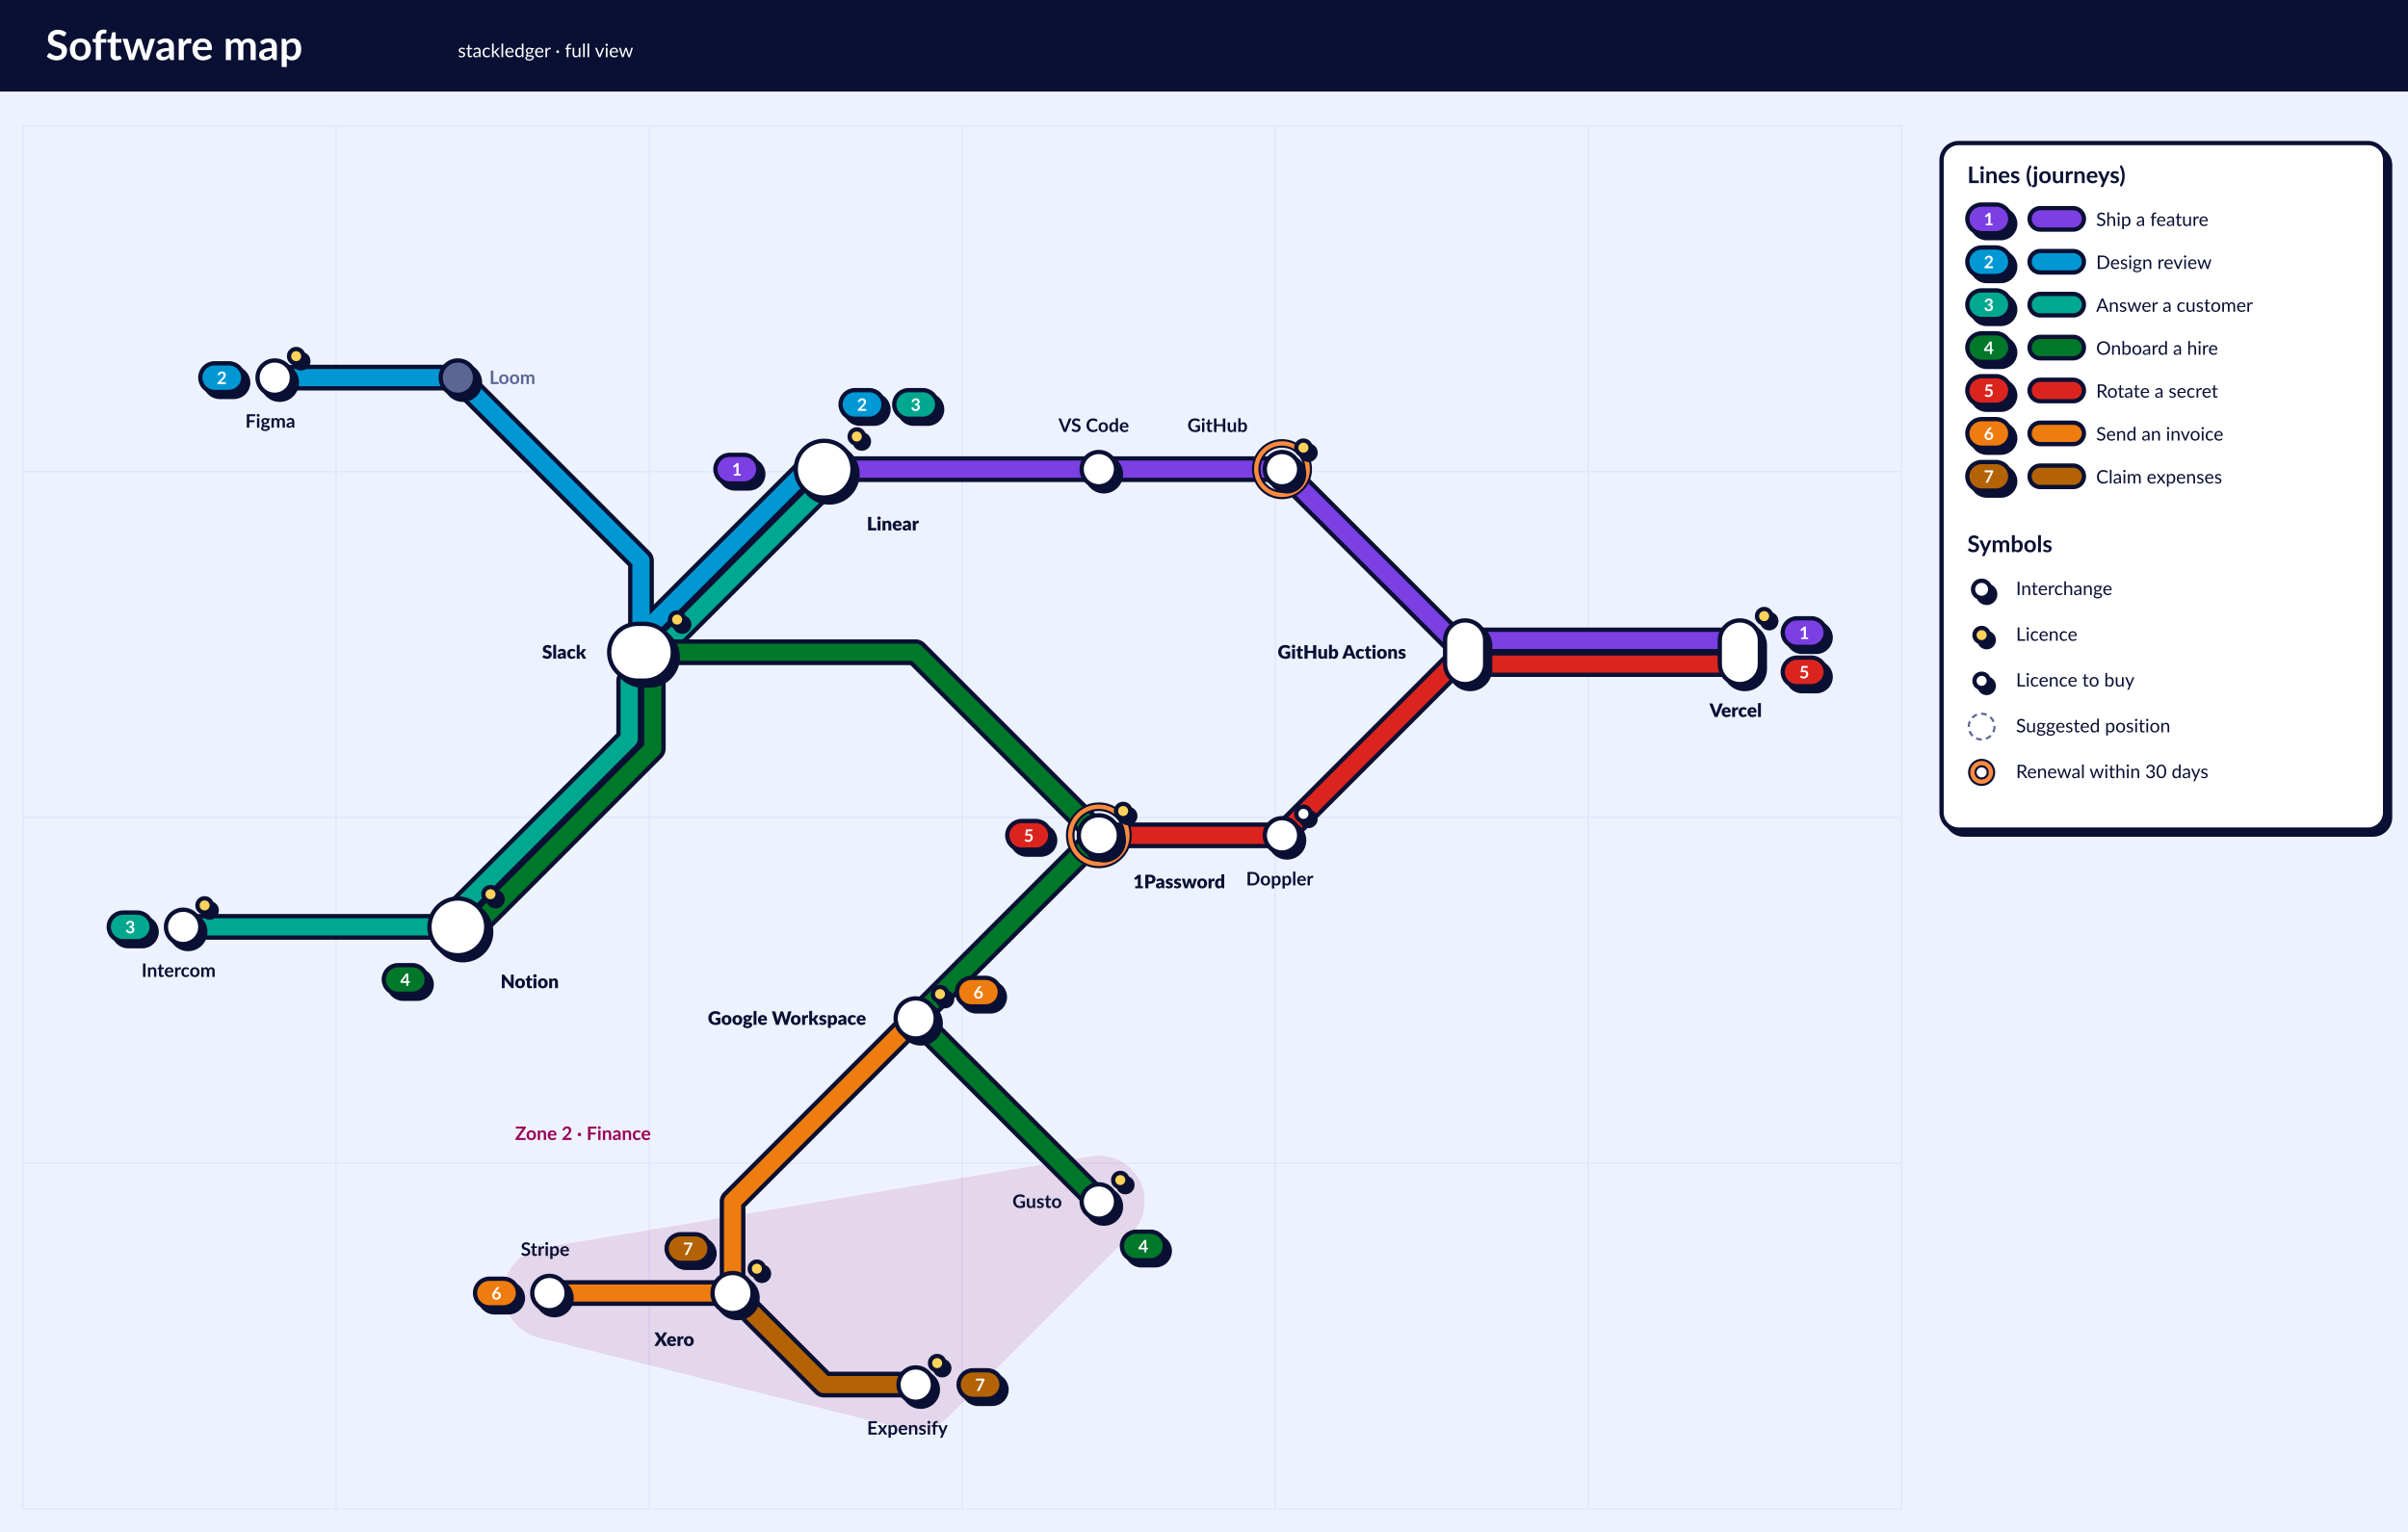
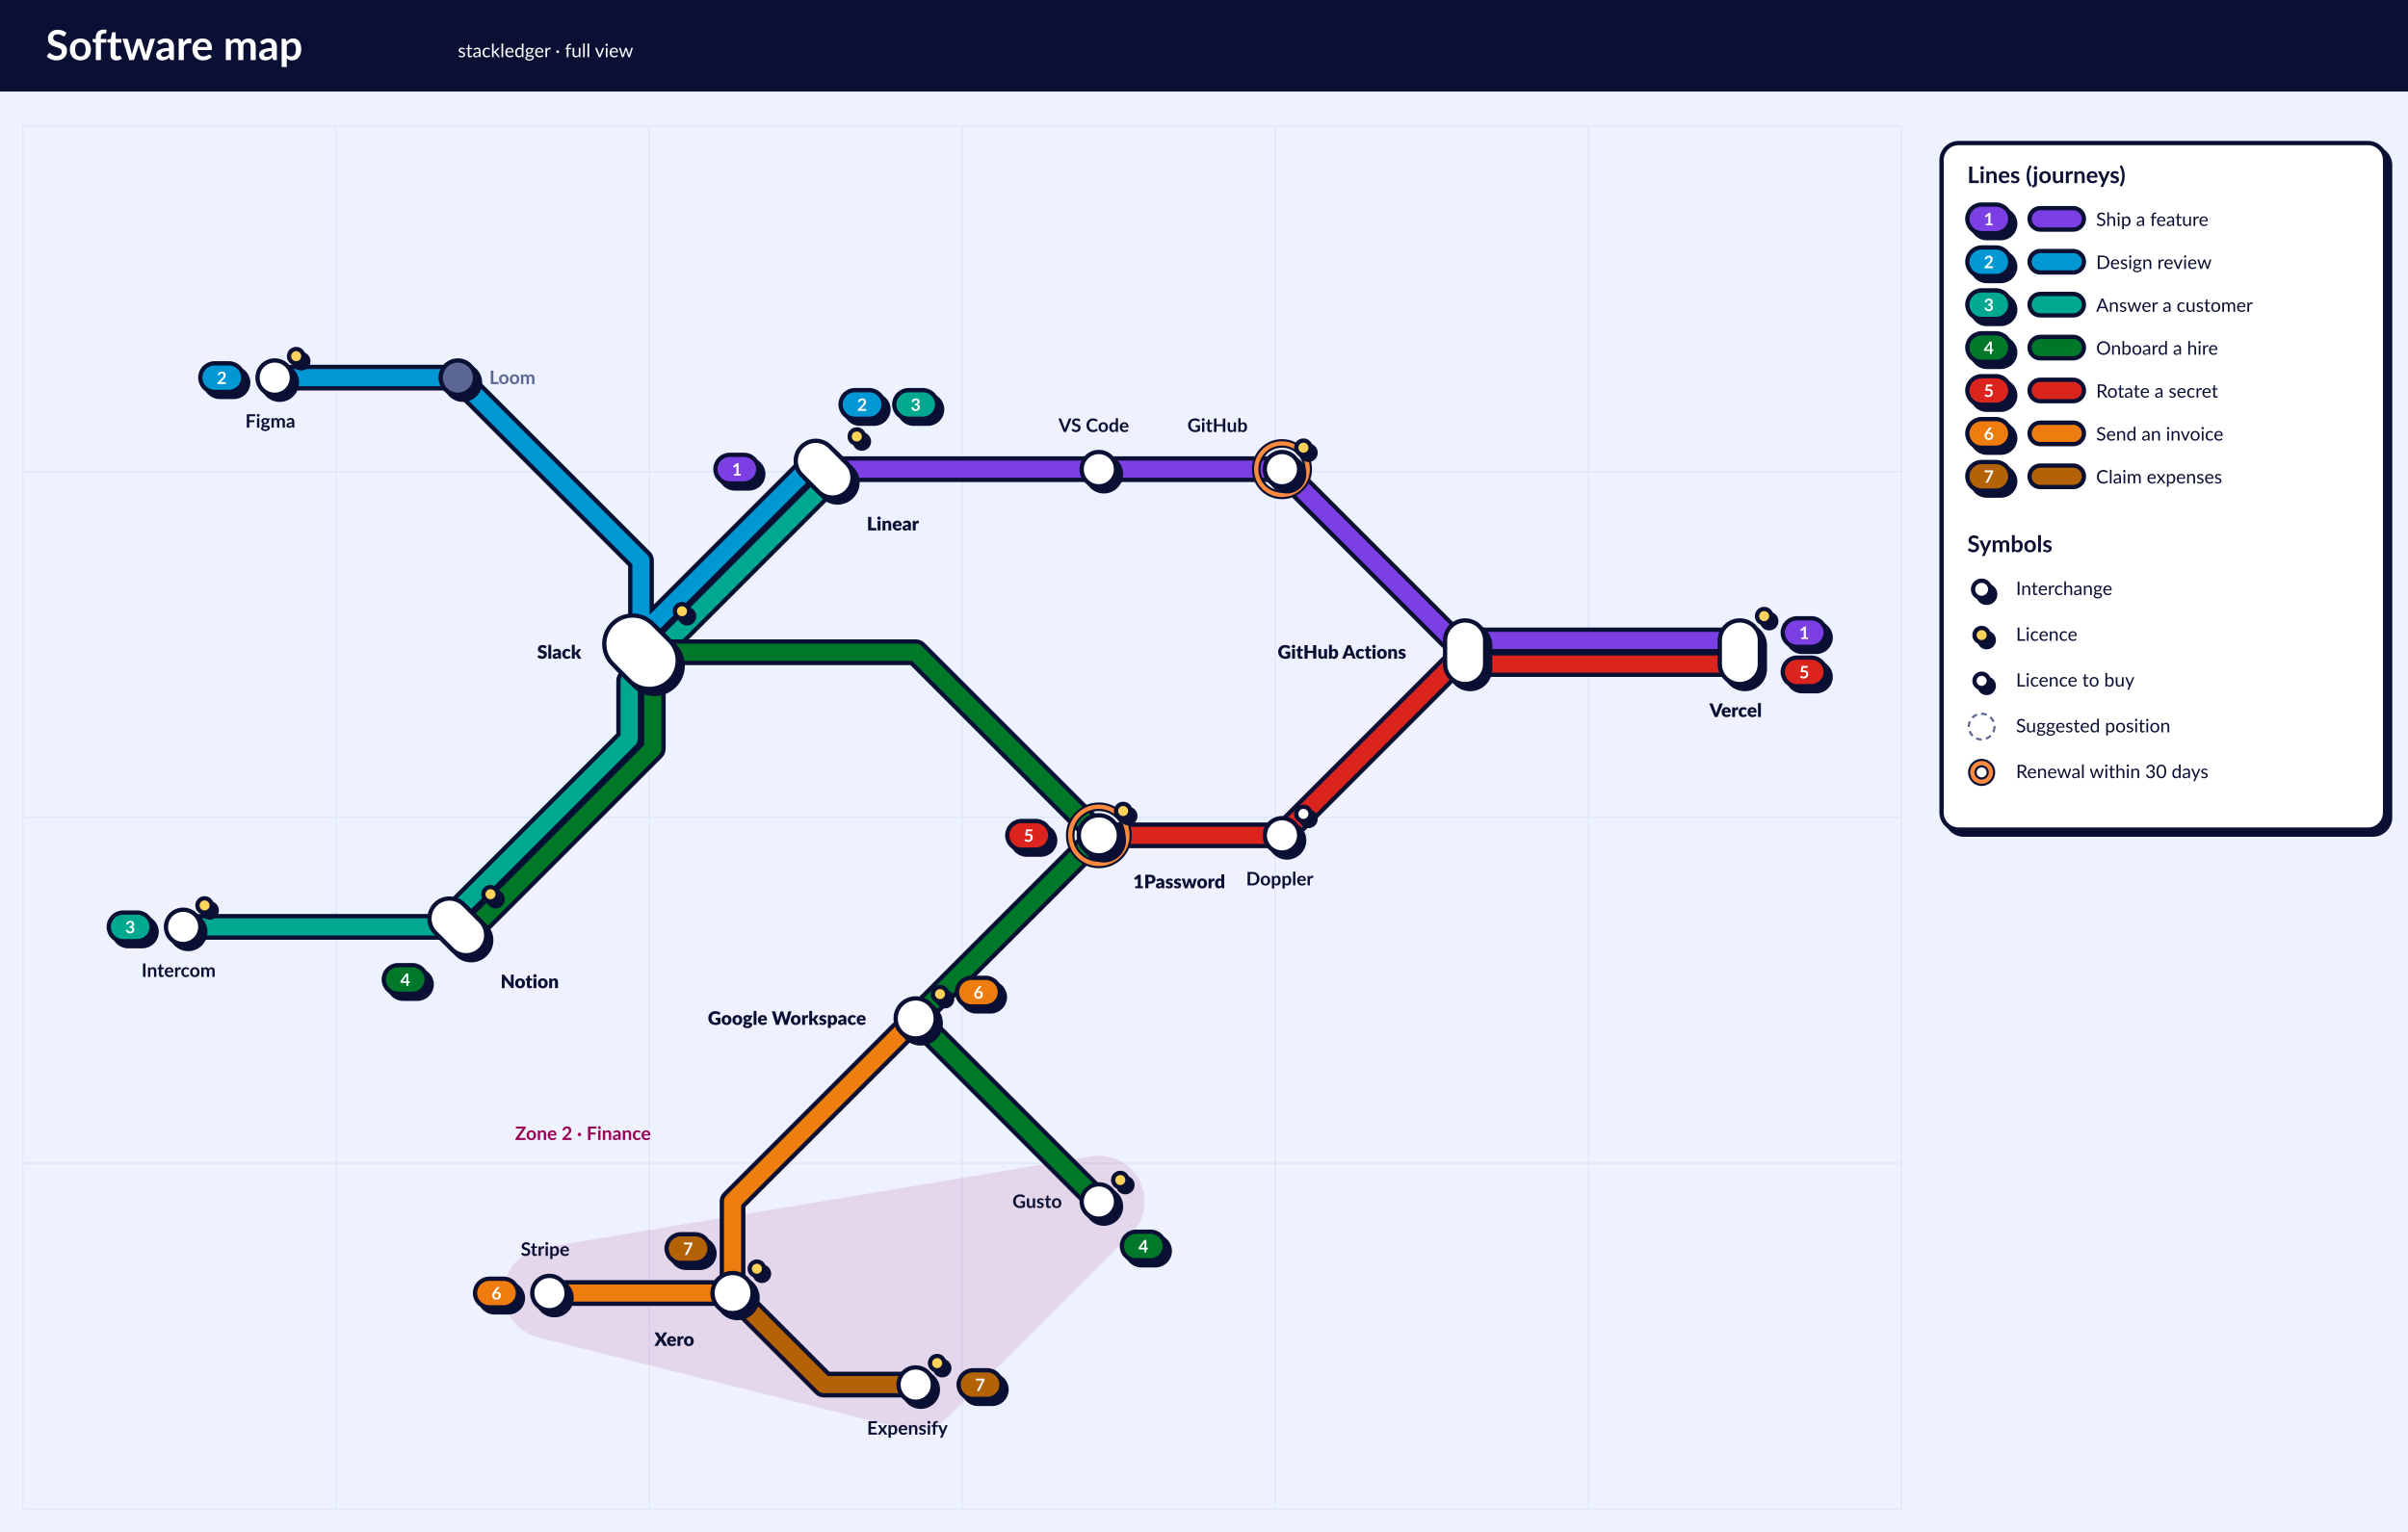
<svg xmlns="http://www.w3.org/2000/svg" role="img" viewBox="-64 -136 1683 1071" width="1683" height="1071" font-family="Lato, Helvetica Neue, Helvetica, Arial, sans-serif">
  <g>
    <rect x="-64" y="-136" width="1683" height="1071" fill="#EEF2FF" />
  </g>
  <g>
    <rect x="-48" y="-48" width="1313" height="967" fill="none" stroke="#E0E7FB" stroke-width="1" />
    <line x1="170.83" y1="-48" x2="170.83" y2="919" stroke="#E0E7FB" stroke-width="1" />
    <line x1="389.67" y1="-48" x2="389.67" y2="919" stroke="#E0E7FB" stroke-width="1" />
    <line x1="608.5" y1="-48" x2="608.5" y2="919" stroke="#E0E7FB" stroke-width="1" />
    <line x1="827.33" y1="-48" x2="827.33" y2="919" stroke="#E0E7FB" stroke-width="1" />
    <line x1="1046.17" y1="-48" x2="1046.17" y2="919" stroke="#E0E7FB" stroke-width="1" />
    <line x1="-48" y1="193.75" x2="1265" y2="193.75" stroke="#E0E7FB" stroke-width="1" />
    <line x1="-48" y1="435.5" x2="1265" y2="435.5" stroke="#E0E7FB" stroke-width="1" />
    <line x1="-48" y1="677.25" x2="1265" y2="677.25" stroke="#E0E7FB" stroke-width="1" />
  </g>
  <g>
    <g opacity="0.12">
      <polygon points="320,768 704,704 576,832" fill="#9B0056" stroke="#9B0056" stroke-width="64" stroke-linejoin="round" />
    </g>
    <text x="296" y="661" fill="#9B0056" font-size="13" font-weight="700">Zone 2 · Finance</text>
  </g>
  <g>
    <g data-ref="line:ship" data-line="line:ship">
      <path d="M512,192 L832,192 L951.75,311.75 L1152,311.75" fill="none" stroke="#0A1033" stroke-width="18" stroke-linejoin="round" stroke-linecap="round" />
      <path d="M512,192 L832,192 L951.75,311.75 L1152,311.75" fill="none" stroke="#7B3FE4" stroke-width="12" stroke-linejoin="round" stroke-linecap="round" />
    </g>
    <g data-ref="line:design" data-line="line:design">
      <path d="M128,128 L256,128 L384,256 L384,320 L378.17,314.17 L506.17,186.17" fill="none" stroke="#0A1033" stroke-width="18" stroke-linejoin="round" stroke-linecap="round" />
      <path d="M128,128 L256,128 L384,256 L384,320 L378.17,314.17 L506.17,186.17" fill="none" stroke="#0098D4" stroke-width="12" stroke-linejoin="round" stroke-linecap="round" />
    </g>
    <g data-ref="line:support" data-line="line:support">
      <path d="M64,512 L244.33,512 L375.75,380.58 L375.75,339.92 L517.83,197.83" fill="none" stroke="#0A1033" stroke-width="18" stroke-linejoin="round" stroke-linecap="round" />
      <path d="M64,512 L244.33,512 L375.75,380.58 L375.75,339.92 L517.83,197.83" fill="none" stroke="#00A88F" stroke-width="12" stroke-linejoin="round" stroke-linecap="round" />
    </g>
    <g data-ref="line:onboard" data-line="line:onboard">
      <path d="M704,704 L576,576 L704,448 L576,320 L392.25,320 L392.25,387.42 L261.83,517.83" fill="none" stroke="#0A1033" stroke-width="18" stroke-linejoin="round" stroke-linecap="round" />
      <path d="M704,704 L576,576 L704,448 L576,320 L392.25,320 L392.25,387.42 L261.83,517.83" fill="none" stroke="#00782A" stroke-width="12" stroke-linejoin="round" stroke-linecap="round" />
    </g>
    <g data-ref="line:secrets" data-line="line:secrets">
      <path d="M704,448 L832,448 L951.75,328.25 L1152,328.25" fill="none" stroke="#0A1033" stroke-width="18" stroke-linejoin="round" stroke-linecap="round" />
      <path d="M704,448 L832,448 L951.75,328.25 L1152,328.25" fill="none" stroke="#DC241F" stroke-width="12" stroke-linejoin="round" stroke-linecap="round" />
    </g>
    <g data-ref="line:invoice" data-line="line:invoice">
      <path d="M320,768 L448,768 L448,704 L576,576" fill="none" stroke="#0A1033" stroke-width="18" stroke-linejoin="round" stroke-linecap="round" />
      <path d="M320,768 L448,768 L448,704 L576,576" fill="none" stroke="#EE7C0E" stroke-width="12" stroke-linejoin="round" stroke-linecap="round" />
    </g>
    <g data-ref="line:expenses" data-line="line:expenses">
      <path d="M576,832 L512,832 L448,768" fill="none" stroke="#0A1033" stroke-width="18" stroke-linejoin="round" stroke-linecap="round" />
      <path d="M576,832 L512,832 L448,768" fill="none" stroke="#B36305" stroke-width="12" stroke-linejoin="round" stroke-linecap="round" />
    </g>
    <g data-line="line:ship">
      <rect x="439.5" y="185.5" width="30" height="20" fill="#0A1033" stroke="#0A1033" stroke-width="3" rx="10" />
      <rect x="436" y="182" width="30" height="20" fill="#7B3FE4" stroke="#0A1033" stroke-width="3" rx="10" />
      <text x="451" y="196.5" fill="#FFFFFF" font-size="12" font-weight="700" text-anchor="middle">1</text>
    </g>
    <g data-line="line:ship">
      <rect x="1185.5" y="299.75" width="30" height="20" fill="#0A1033" stroke="#0A1033" stroke-width="3" rx="10" />
      <rect x="1182" y="296.25" width="30" height="20" fill="#7B3FE4" stroke="#0A1033" stroke-width="3" rx="10" />
      <text x="1197" y="310.75" fill="#FFFFFF" font-size="12" font-weight="700" text-anchor="middle">1</text>
    </g>
    <g data-line="line:secrets">
      <rect x="1185.5" y="327.25" width="30" height="20" fill="#0A1033" stroke="#0A1033" stroke-width="3" rx="10" />
      <rect x="1182" y="323.75" width="30" height="20" fill="#DC241F" stroke="#0A1033" stroke-width="3" rx="10" />
      <text x="1197" y="338.25" fill="#FFFFFF" font-size="12" font-weight="700" text-anchor="middle">5</text>
    </g>
    <g data-line="line:design">
      <rect x="79.5" y="121.5" width="30" height="20" fill="#0A1033" stroke="#0A1033" stroke-width="3" rx="10" />
      <rect x="76" y="118" width="30" height="20" fill="#0098D4" stroke="#0A1033" stroke-width="3" rx="10" />
      <text x="91" y="132.5" fill="#FFFFFF" font-size="12" font-weight="700" text-anchor="middle">2</text>
    </g>
    <g data-line="line:design">
      <rect x="527" y="140.25" width="30" height="20" fill="#0A1033" stroke="#0A1033" stroke-width="3" rx="10" />
      <rect x="523.5" y="136.75" width="30" height="20" fill="#0098D4" stroke="#0A1033" stroke-width="3" rx="10" />
      <text x="538.5" y="151.25" fill="#FFFFFF" font-size="12" font-weight="700" text-anchor="middle">2</text>
    </g>
    <g data-line="line:support">
      <rect x="564.5" y="140.25" width="30" height="20" fill="#0A1033" stroke="#0A1033" stroke-width="3" rx="10" />
      <rect x="561" y="136.75" width="30" height="20" fill="#00A88F" stroke="#0A1033" stroke-width="3" rx="10" />
      <text x="576" y="151.25" fill="#FFFFFF" font-size="12" font-weight="700" text-anchor="middle">3</text>
    </g>
    <g data-line="line:support">
      <rect x="15.5" y="505.5" width="30" height="20" fill="#0A1033" stroke="#0A1033" stroke-width="3" rx="10" />
      <rect x="12" y="502" width="30" height="20" fill="#00A88F" stroke="#0A1033" stroke-width="3" rx="10" />
      <text x="27" y="516.5" fill="#FFFFFF" font-size="12" font-weight="700" text-anchor="middle">3</text>
    </g>
    <g data-line="line:onboard">
      <rect x="723.61" y="728.61" width="30" height="20" fill="#0A1033" stroke="#0A1033" stroke-width="3" rx="10" />
      <rect x="720.11" y="725.11" width="30" height="20" fill="#00782A" stroke="#0A1033" stroke-width="3" rx="10" />
      <text x="735.11" y="739.61" fill="#FFFFFF" font-size="12" font-weight="700" text-anchor="middle">4</text>
    </g>
    <g data-line="line:onboard">
      <rect x="207.73" y="542.27" width="30" height="20" fill="#0A1033" stroke="#0A1033" stroke-width="3" rx="10" />
      <rect x="204.23" y="538.77" width="30" height="20" fill="#00782A" stroke="#0A1033" stroke-width="3" rx="10" />
      <text x="219.23" y="553.27" fill="#FFFFFF" font-size="12" font-weight="700" text-anchor="middle">4</text>
    </g>
    <g data-line="line:secrets">
      <rect x="643.5" y="441.5" width="30" height="20" fill="#0A1033" stroke="#0A1033" stroke-width="3" rx="10" />
      <rect x="640" y="438" width="30" height="20" fill="#DC241F" stroke="#0A1033" stroke-width="3" rx="10" />
      <text x="655" y="452.5" fill="#FFFFFF" font-size="12" font-weight="700" text-anchor="middle">5</text>
    </g>
    <g data-line="line:invoice">
      <rect x="271.5" y="761.5" width="30" height="20" fill="#0A1033" stroke="#0A1033" stroke-width="3" rx="10" />
      <rect x="268" y="758" width="30" height="20" fill="#EE7C0E" stroke="#0A1033" stroke-width="3" rx="10" />
      <text x="283" y="772.5" fill="#FFFFFF" font-size="12" font-weight="700" text-anchor="middle">6</text>
    </g>
    <g data-line="line:invoice">
      <rect x="608.34" y="551.12" width="30" height="20" fill="#0A1033" stroke="#0A1033" stroke-width="3" rx="10" />
      <rect x="604.84" y="547.62" width="30" height="20" fill="#EE7C0E" stroke="#0A1033" stroke-width="3" rx="10" />
      <text x="619.84" y="562.12" fill="#FFFFFF" font-size="12" font-weight="700" text-anchor="middle">6</text>
    </g>
    <g data-line="line:expenses">
      <rect x="609.5" y="825.5" width="30" height="20" fill="#0A1033" stroke="#0A1033" stroke-width="3" rx="10" />
      <rect x="606" y="822" width="30" height="20" fill="#B36305" stroke="#0A1033" stroke-width="3" rx="10" />
      <text x="621" y="836.5" fill="#FFFFFF" font-size="12" font-weight="700" text-anchor="middle">7</text>
    </g>
    <g data-line="line:expenses">
      <rect x="405.39" y="730.39" width="30" height="20" fill="#0A1033" stroke="#0A1033" stroke-width="3" rx="10" />
      <rect x="401.89" y="726.89" width="30" height="20" fill="#B36305" stroke="#0A1033" stroke-width="3" rx="10" />
      <text x="416.89" y="741.39" fill="#FFFFFF" font-size="12" font-weight="700" text-anchor="middle">7</text>
    </g>
  </g>
  <g>
    <g data-ref="component:actions" data-line="line:ship line:secrets">
-       <rect x="949.5" y="301.25" width="28" height="44.5" fill="#0A1033" stroke="#0A1033" stroke-width="3" rx="14" />
-       <rect x="946" y="297.75" width="28" height="44.5" fill="#FFFFFF" stroke="#0A1033" stroke-width="3" rx="14" />
+       <path d="M977.5,331.75 L977.5,315.25 A14,14 0 0 0 949.5,315.25 L949.5,331.75 A14,14 0 0 0 977.5,331.75 Z" fill="#0A1033" stroke="#0A1033" stroke-width="3" />
+       <path d="M974,328.25 L974,311.75 A14,14 0 0 0 946,311.75 L946,328.25 A14,14 0 0 0 974,328.25 Z" fill="#FFFFFF" stroke="#0A1033" stroke-width="3" />
    </g>
    <g data-ref="component:doppler" data-line="line:secrets">
      <circle cx="835.5" cy="451.5" r="12" fill="#0A1033" stroke="#0A1033" stroke-width="3" />
      <circle cx="832" cy="448" r="12" fill="#FFFFFF" stroke="#0A1033" stroke-width="3" />
      <circle cx="850.5" cy="436.5" r="5" fill="#0A1033" stroke="#0A1033" stroke-width="3" />
      <circle cx="847" cy="433" r="5" fill="#FFFFFF" stroke="#0A1033" stroke-width="3" />
    </g>
    <g data-ref="component:expensify" data-line="line:expenses" data-zone="finance">
      <circle cx="579.5" cy="835.5" r="12" fill="#0A1033" stroke="#0A1033" stroke-width="3" />
      <circle cx="576" cy="832" r="12" fill="#FFFFFF" stroke="#0A1033" stroke-width="3" />
      <circle cx="594.5" cy="820.5" r="5" fill="#0A1033" stroke="#0A1033" stroke-width="3" />
      <circle cx="591" cy="817" r="5" fill="#FFD25A" stroke="#0A1033" stroke-width="3" />
    </g>
    <g data-ref="component:figma" data-line="line:design">
      <circle cx="131.5" cy="131.5" r="12" fill="#0A1033" stroke="#0A1033" stroke-width="3" />
      <circle cx="128" cy="128" r="12" fill="#FFFFFF" stroke="#0A1033" stroke-width="3" />
      <circle cx="146.5" cy="116.5" r="5" fill="#0A1033" stroke="#0A1033" stroke-width="3" />
      <circle cx="143" cy="113" r="5" fill="#FFD25A" stroke="#0A1033" stroke-width="3" />
    </g>
    <g data-ref="component:github" data-line="line:ship">
      <circle cx="832" cy="192" r="18" fill="none" stroke="#0A1033" stroke-width="6" />
      <circle cx="832" cy="192" r="18" fill="none" stroke="#FF8A3D" stroke-width="3" />
      <circle cx="835.5" cy="195.5" r="12" fill="#0A1033" stroke="#0A1033" stroke-width="3" />
      <circle cx="832" cy="192" r="12" fill="#FFFFFF" stroke="#0A1033" stroke-width="3" />
      <circle cx="850.5" cy="180.5" r="5" fill="#0A1033" stroke="#0A1033" stroke-width="3" />
      <circle cx="847" cy="177" r="5" fill="#FFD25A" stroke="#0A1033" stroke-width="3" />
    </g>
    <g data-ref="component:google" data-line="line:onboard line:invoice">
-       <rect x="565.5" y="565.5" width="28" height="28" fill="#0A1033" stroke="#0A1033" stroke-width="3" rx="14" />
-       <rect x="562" y="562" width="28" height="28" fill="#FFFFFF" stroke="#0A1033" stroke-width="3" rx="14" />
+       <circle cx="579.5" cy="579.5" r="14" fill="#0A1033" stroke="#0A1033" stroke-width="3" />
+       <circle cx="576" cy="576" r="14" fill="#FFFFFF" stroke="#0A1033" stroke-width="3" />
      <circle cx="596.5" cy="562.5" r="5" fill="#0A1033" stroke="#0A1033" stroke-width="3" />
      <circle cx="593" cy="559" r="5" fill="#FFD25A" stroke="#0A1033" stroke-width="3" />
    </g>
    <g data-ref="component:gusto" data-line="line:onboard" data-zone="finance">
      <circle cx="707.5" cy="707.5" r="12" fill="#0A1033" stroke="#0A1033" stroke-width="3" />
      <circle cx="704" cy="704" r="12" fill="#FFFFFF" stroke="#0A1033" stroke-width="3" />
      <circle cx="722.5" cy="692.5" r="5" fill="#0A1033" stroke="#0A1033" stroke-width="3" />
      <circle cx="719" cy="689" r="5" fill="#FFD25A" stroke="#0A1033" stroke-width="3" />
    </g>
    <g data-ref="component:intercom" data-line="line:support">
      <circle cx="67.5" cy="515.5" r="12" fill="#0A1033" stroke="#0A1033" stroke-width="3" />
      <circle cx="64" cy="512" r="12" fill="#FFFFFF" stroke="#0A1033" stroke-width="3" />
      <circle cx="82.5" cy="500.5" r="5" fill="#0A1033" stroke="#0A1033" stroke-width="3" />
      <circle cx="79" cy="497" r="5" fill="#FFD25A" stroke="#0A1033" stroke-width="3" />
    </g>
    <g data-ref="component:linear" data-line="line:ship line:design line:support">
-       <rect x="495.67" y="175.67" width="39.67" height="39.67" fill="#0A1033" stroke="#0A1033" stroke-width="3" rx="19.83" />
-       <rect x="492.17" y="172.17" width="39.67" height="39.67" fill="#FFFFFF" stroke="#0A1033" stroke-width="3" rx="19.83" />
+       <path d="M531.23,191.43 L519.57,179.77 A14,14 0 0 0 499.77,199.57 L511.43,211.23 A14,14 0 0 0 531.23,191.43 Z" fill="#0A1033" stroke="#0A1033" stroke-width="3" />
+       <path d="M527.73,187.93 L516.07,176.27 A14,14 0 0 0 496.27,196.07 L507.93,207.73 A14,14 0 0 0 527.73,187.93 Z" fill="#FFFFFF" stroke="#0A1033" stroke-width="3" />
      <circle cx="538.33" cy="172.67" r="5" fill="#0A1033" stroke="#0A1033" stroke-width="3" />
      <circle cx="534.83" cy="169.17" r="5" fill="#FFD25A" stroke="#0A1033" stroke-width="3" />
    </g>
    <g data-ref="component:loom" data-line="line:design">
      <circle cx="259.5" cy="131.5" r="12" fill="#0A1033" stroke="#0A1033" stroke-width="3" />
      <circle cx="256" cy="128" r="12" fill="#5B6694" stroke="#0A1033" stroke-width="3" />
    </g>
    <g data-ref="component:notion" data-line="line:support line:onboard">
-       <rect x="239.67" y="495.67" width="39.67" height="39.67" fill="#0A1033" stroke="#0A1033" stroke-width="3" rx="19.83" />
-       <rect x="236.17" y="492.17" width="39.67" height="39.67" fill="#FFFFFF" stroke="#0A1033" stroke-width="3" rx="19.83" />
+       <path d="M275.23,511.43 L263.57,499.77 A14,14 0 0 0 243.77,519.57 L255.43,531.23 A14,14 0 0 0 275.23,511.43 Z" fill="#0A1033" stroke="#0A1033" stroke-width="3" />
+       <path d="M271.73,507.93 L260.07,496.27 A14,14 0 0 0 240.27,516.07 L251.93,527.73 A14,14 0 0 0 271.73,507.93 Z" fill="#FFFFFF" stroke="#0A1033" stroke-width="3" />
      <circle cx="282.33" cy="492.67" r="5" fill="#0A1033" stroke="#0A1033" stroke-width="3" />
      <circle cx="278.83" cy="489.17" r="5" fill="#FFD25A" stroke="#0A1033" stroke-width="3" />
    </g>
    <g data-ref="component:onepass" data-line="line:onboard line:secrets">
      <circle cx="704" cy="448" r="20" fill="none" stroke="#0A1033" stroke-width="6" />
      <circle cx="704" cy="448" r="20" fill="none" stroke="#FF8A3D" stroke-width="3" />
-       <rect x="693.5" y="437.5" width="28" height="28" fill="#0A1033" stroke="#0A1033" stroke-width="3" rx="14" />
-       <rect x="690" y="434" width="28" height="28" fill="#FFFFFF" stroke="#0A1033" stroke-width="3" rx="14" />
+       <circle cx="707.5" cy="451.5" r="14" fill="#0A1033" stroke="#0A1033" stroke-width="3" />
+       <circle cx="704" cy="448" r="14" fill="#FFFFFF" stroke="#0A1033" stroke-width="3" />
      <circle cx="724.5" cy="434.5" r="5" fill="#0A1033" stroke="#0A1033" stroke-width="3" />
      <circle cx="721" cy="431" r="5" fill="#FFD25A" stroke="#0A1033" stroke-width="3" />
    </g>
    <g data-ref="component:slack" data-line="line:design line:support line:onboard">
-       <rect x="365.25" y="303.67" width="44.5" height="39.67" fill="#0A1033" stroke="#0A1033" stroke-width="3" rx="19.83" />
-       <rect x="361.75" y="300.17" width="44.5" height="39.67" fill="#FFFFFF" stroke="#0A1033" stroke-width="3" rx="19.83" />
-       <circle cx="412.75" cy="300.67" r="5" fill="#0A1033" stroke="#0A1033" stroke-width="3" />
-       <circle cx="409.25" cy="297.17" r="5" fill="#FFD25A" stroke="#0A1033" stroke-width="3" />
+       <path d="M407.36,315.31 L395.69,303.64 A19.83,19.83 0 0 0 367.64,331.69 L379.31,343.36 A19.83,19.83 0 0 0 407.36,315.31 Z" fill="#0A1033" stroke="#0A1033" stroke-width="3" />
+       <path d="M403.86,311.81 L392.19,300.14 A19.83,19.83 0 0 0 364.14,328.19 L375.81,339.86 A19.83,19.83 0 0 0 403.86,311.81 Z" fill="#FFFFFF" stroke="#0A1033" stroke-width="3" />
+       <circle cx="416.17" cy="294.83" r="5" fill="#0A1033" stroke="#0A1033" stroke-width="3" />
+       <circle cx="412.67" cy="291.33" r="5" fill="#FFD25A" stroke="#0A1033" stroke-width="3" />
    </g>
    <g data-ref="component:stripe" data-line="line:invoice" data-zone="finance">
      <circle cx="323.5" cy="771.5" r="12" fill="#0A1033" stroke="#0A1033" stroke-width="3" />
      <circle cx="320" cy="768" r="12" fill="#FFFFFF" stroke="#0A1033" stroke-width="3" />
    </g>
    <g data-ref="component:vercel" data-line="line:ship line:secrets">
-       <rect x="1141.5" y="301.25" width="28" height="44.5" fill="#0A1033" stroke="#0A1033" stroke-width="3" rx="14" />
-       <rect x="1138" y="297.75" width="28" height="44.5" fill="#FFFFFF" stroke="#0A1033" stroke-width="3" rx="14" />
+       <path d="M1141.5,315.25 L1141.5,331.75 A14,14 0 0 0 1169.5,331.75 L1169.5,315.25 A14,14 0 0 0 1141.5,315.25 Z" fill="#0A1033" stroke="#0A1033" stroke-width="3" />
+       <path d="M1138,311.75 L1138,328.25 A14,14 0 0 0 1166,328.25 L1166,311.75 A14,14 0 0 0 1138,311.75 Z" fill="#FFFFFF" stroke="#0A1033" stroke-width="3" />
      <circle cx="1172.5" cy="298.25" r="5" fill="#0A1033" stroke="#0A1033" stroke-width="3" />
      <circle cx="1169" cy="294.75" r="5" fill="#FFD25A" stroke="#0A1033" stroke-width="3" />
    </g>
    <g data-ref="component:vscode" data-line="line:ship">
      <circle cx="707.5" cy="195.5" r="12" fill="#0A1033" stroke="#0A1033" stroke-width="3" />
      <circle cx="704" cy="192" r="12" fill="#FFFFFF" stroke="#0A1033" stroke-width="3" />
    </g>
    <g data-ref="component:xero" data-line="line:invoice line:expenses" data-zone="finance">
-       <rect x="437.5" y="757.5" width="28" height="28" fill="#0A1033" stroke="#0A1033" stroke-width="3" rx="14" />
-       <rect x="434" y="754" width="28" height="28" fill="#FFFFFF" stroke="#0A1033" stroke-width="3" rx="14" />
+       <circle cx="451.5" cy="771.5" r="14" fill="#0A1033" stroke="#0A1033" stroke-width="3" />
+       <circle cx="448" cy="768" r="14" fill="#FFFFFF" stroke="#0A1033" stroke-width="3" />
      <circle cx="468.5" cy="754.5" r="5" fill="#0A1033" stroke="#0A1033" stroke-width="3" />
      <circle cx="465" cy="751" r="5" fill="#FFD25A" stroke="#0A1033" stroke-width="3" />
    </g>
  </g>
  <g>
    <text x="541.83" y="234.83" fill="#0A1033" font-size="13" font-weight="900" data-line="line:ship line:design line:support">Linear</text>
-     <text x="314.85" y="324.5" fill="#0A1033" font-size="13" font-weight="900" data-line="line:design line:support line:onboard">Slack</text>
+     <text x="311.43" y="324.5" fill="#0A1033" font-size="13" font-weight="900" data-line="line:design line:support line:onboard">Slack</text>
    <text x="828.95" y="324.5" fill="#0A1033" font-size="13" font-weight="900" data-line="line:ship line:secrets">GitHub Actions</text>
    <text x="430.7" y="580.5" fill="#0A1033" font-size="13" font-weight="900" data-line="line:onboard line:invoice">Google Workspace</text>
    <text x="285.83" y="554.83" fill="#0A1033" font-size="13" font-weight="900" data-line="line:support line:onboard">Notion</text>
    <text x="728" y="485" fill="#0A1033" font-size="13" font-weight="900" data-line="line:onboard line:secrets">1Password</text>
    <text x="1130.8" y="365.25" fill="#0A1033" font-size="13" font-weight="900" data-line="line:ship line:secrets">Vercel</text>
    <text x="393.4" y="805" fill="#0A1033" font-size="13" font-weight="900" data-line="line:invoice line:expenses" data-zone="finance">Xero</text>
    <text x="806.9" y="483" fill="#0A1033" font-size="13" font-weight="700" data-line="line:secrets">Doppler</text>
    <text x="541.95" y="867" fill="#0A1033" font-size="13" font-weight="700" data-line="line:expenses" data-zone="finance">Expensify</text>
    <text x="107.45" y="163" fill="#0A1033" font-size="13" font-weight="700" data-line="line:design">Figma</text>
    <text x="765.9" y="166" fill="#0A1033" font-size="13" font-weight="700" data-line="line:ship">GitHub</text>
    <text x="643.6" y="708.5" fill="#0A1033" font-size="13" font-weight="700" data-line="line:onboard" data-zone="finance">Gusto</text>
    <text x="34.9" y="547" fill="#0A1033" font-size="13" font-weight="700" data-line="line:support">Intercom</text>
    <text x="278" y="132.5" fill="#5B6694" font-size="13" font-weight="700" data-line="line:design">Loom</text>
    <text x="299.95" y="742" fill="#0A1033" font-size="13" font-weight="700" data-line="line:invoice" data-zone="finance">Stripe</text>
    <text x="675.8" y="166" fill="#0A1033" font-size="13" font-weight="700" data-line="line:ship">VS Code</text>
  </g>
  <g>
    <rect x="-64" y="-136" width="1683" height="64" fill="#0A1033" />
    <text x="-32" y="-94" fill="#FFFFFF" font-size="29" font-weight="700">Software map</text>
    <text x="256" y="-96" fill="#FFFFFF" font-size="13">stackledger · full view</text>
  </g>
  <g>
    <rect x="1296.5" y="-32.5" width="310" height="480" fill="#0A1033" stroke="#0A1033" stroke-width="3" rx="12" />
    <rect x="1293" y="-36" width="310" height="480" fill="#FFFFFF" stroke="#0A1033" stroke-width="3" rx="12" />
    <text x="1311" y="-8" fill="#0A1033" font-size="16" font-weight="700">Lines (journeys)</text>
    <g data-line="line:ship">
      <rect x="1314.5" y="10.5" width="30" height="20" fill="#0A1033" stroke="#0A1033" stroke-width="3" rx="10" />
      <rect x="1311" y="7" width="30" height="20" fill="#7B3FE4" stroke="#0A1033" stroke-width="3" rx="10" />
      <text x="1326" y="21.5" fill="#FFFFFF" font-size="12" font-weight="700" text-anchor="middle">1</text>
      <line x1="1362" y1="17" x2="1385" y2="17" stroke="#0A1033" stroke-width="18" stroke-linecap="round" />
      <line x1="1362" y1="17" x2="1385" y2="17" stroke="#7B3FE4" stroke-width="12" stroke-linecap="round" />
      <text x="1401" y="22" fill="#0A1033" font-size="13">Ship a feature</text>
    </g>
    <g data-line="line:design">
      <rect x="1314.5" y="40.5" width="30" height="20" fill="#0A1033" stroke="#0A1033" stroke-width="3" rx="10" />
      <rect x="1311" y="37" width="30" height="20" fill="#0098D4" stroke="#0A1033" stroke-width="3" rx="10" />
      <text x="1326" y="51.5" fill="#FFFFFF" font-size="12" font-weight="700" text-anchor="middle">2</text>
      <line x1="1362" y1="47" x2="1385" y2="47" stroke="#0A1033" stroke-width="18" stroke-linecap="round" />
      <line x1="1362" y1="47" x2="1385" y2="47" stroke="#0098D4" stroke-width="12" stroke-linecap="round" />
      <text x="1401" y="52" fill="#0A1033" font-size="13">Design review</text>
    </g>
    <g data-line="line:support">
      <rect x="1314.5" y="70.5" width="30" height="20" fill="#0A1033" stroke="#0A1033" stroke-width="3" rx="10" />
      <rect x="1311" y="67" width="30" height="20" fill="#00A88F" stroke="#0A1033" stroke-width="3" rx="10" />
      <text x="1326" y="81.5" fill="#FFFFFF" font-size="12" font-weight="700" text-anchor="middle">3</text>
      <line x1="1362" y1="77" x2="1385" y2="77" stroke="#0A1033" stroke-width="18" stroke-linecap="round" />
      <line x1="1362" y1="77" x2="1385" y2="77" stroke="#00A88F" stroke-width="12" stroke-linecap="round" />
      <text x="1401" y="82" fill="#0A1033" font-size="13">Answer a customer</text>
    </g>
    <g data-line="line:onboard">
      <rect x="1314.5" y="100.5" width="30" height="20" fill="#0A1033" stroke="#0A1033" stroke-width="3" rx="10" />
      <rect x="1311" y="97" width="30" height="20" fill="#00782A" stroke="#0A1033" stroke-width="3" rx="10" />
      <text x="1326" y="111.5" fill="#FFFFFF" font-size="12" font-weight="700" text-anchor="middle">4</text>
      <line x1="1362" y1="107" x2="1385" y2="107" stroke="#0A1033" stroke-width="18" stroke-linecap="round" />
      <line x1="1362" y1="107" x2="1385" y2="107" stroke="#00782A" stroke-width="12" stroke-linecap="round" />
      <text x="1401" y="112" fill="#0A1033" font-size="13">Onboard a hire</text>
    </g>
    <g data-line="line:secrets">
      <rect x="1314.5" y="130.5" width="30" height="20" fill="#0A1033" stroke="#0A1033" stroke-width="3" rx="10" />
      <rect x="1311" y="127" width="30" height="20" fill="#DC241F" stroke="#0A1033" stroke-width="3" rx="10" />
      <text x="1326" y="141.5" fill="#FFFFFF" font-size="12" font-weight="700" text-anchor="middle">5</text>
      <line x1="1362" y1="137" x2="1385" y2="137" stroke="#0A1033" stroke-width="18" stroke-linecap="round" />
      <line x1="1362" y1="137" x2="1385" y2="137" stroke="#DC241F" stroke-width="12" stroke-linecap="round" />
      <text x="1401" y="142" fill="#0A1033" font-size="13">Rotate a secret</text>
    </g>
    <g data-line="line:invoice">
      <rect x="1314.5" y="160.5" width="30" height="20" fill="#0A1033" stroke="#0A1033" stroke-width="3" rx="10" />
      <rect x="1311" y="157" width="30" height="20" fill="#EE7C0E" stroke="#0A1033" stroke-width="3" rx="10" />
      <text x="1326" y="171.5" fill="#FFFFFF" font-size="12" font-weight="700" text-anchor="middle">6</text>
      <line x1="1362" y1="167" x2="1385" y2="167" stroke="#0A1033" stroke-width="18" stroke-linecap="round" />
      <line x1="1362" y1="167" x2="1385" y2="167" stroke="#EE7C0E" stroke-width="12" stroke-linecap="round" />
      <text x="1401" y="172" fill="#0A1033" font-size="13">Send an invoice</text>
    </g>
    <g data-line="line:expenses">
      <rect x="1314.5" y="190.5" width="30" height="20" fill="#0A1033" stroke="#0A1033" stroke-width="3" rx="10" />
      <rect x="1311" y="187" width="30" height="20" fill="#B36305" stroke="#0A1033" stroke-width="3" rx="10" />
      <text x="1326" y="201.5" fill="#FFFFFF" font-size="12" font-weight="700" text-anchor="middle">7</text>
      <line x1="1362" y1="197" x2="1385" y2="197" stroke="#0A1033" stroke-width="18" stroke-linecap="round" />
      <line x1="1362" y1="197" x2="1385" y2="197" stroke="#B36305" stroke-width="12" stroke-linecap="round" />
      <text x="1401" y="202" fill="#0A1033" font-size="13">Claim expenses</text>
    </g>
    <text x="1311" y="250" fill="#0A1033" font-size="16" font-weight="700">Symbols</text>
    <circle cx="1324.5" cy="279.5" r="6" fill="#0A1033" stroke="#0A1033" stroke-width="3" />
    <circle cx="1321" cy="276" r="6" fill="#FFFFFF" stroke="#0A1033" stroke-width="3" />
    <text x="1345" y="280" fill="#0A1033" font-size="13">Interchange</text>
    <circle cx="1324.5" cy="311.5" r="5" fill="#0A1033" stroke="#0A1033" stroke-width="3" />
    <circle cx="1321" cy="308" r="5" fill="#FFD25A" stroke="#0A1033" stroke-width="3" />
    <text x="1345" y="312" fill="#0A1033" font-size="13">Licence</text>
    <circle cx="1324.5" cy="343.5" r="5" fill="#0A1033" stroke="#0A1033" stroke-width="3" />
    <circle cx="1321" cy="340" r="5" fill="#FFFFFF" stroke="#0A1033" stroke-width="3" />
    <text x="1345" y="344" fill="#0A1033" font-size="13">Licence to buy</text>
    <circle cx="1321" cy="372" r="9" fill="none" stroke="#5B6694" stroke-width="1.5" stroke-dasharray="4 3" />
    <text x="1345" y="376" fill="#0A1033" font-size="13">Suggested position</text>
    <circle cx="1321" cy="404" r="6.5" fill="none" stroke="#0A1033" stroke-width="6" />
    <circle cx="1321" cy="404" r="6.5" fill="none" stroke="#FF8A3D" stroke-width="3" />
    <text x="1345" y="408" fill="#0A1033" font-size="13">Renewal within 30 days</text>
  </g>
</svg>
